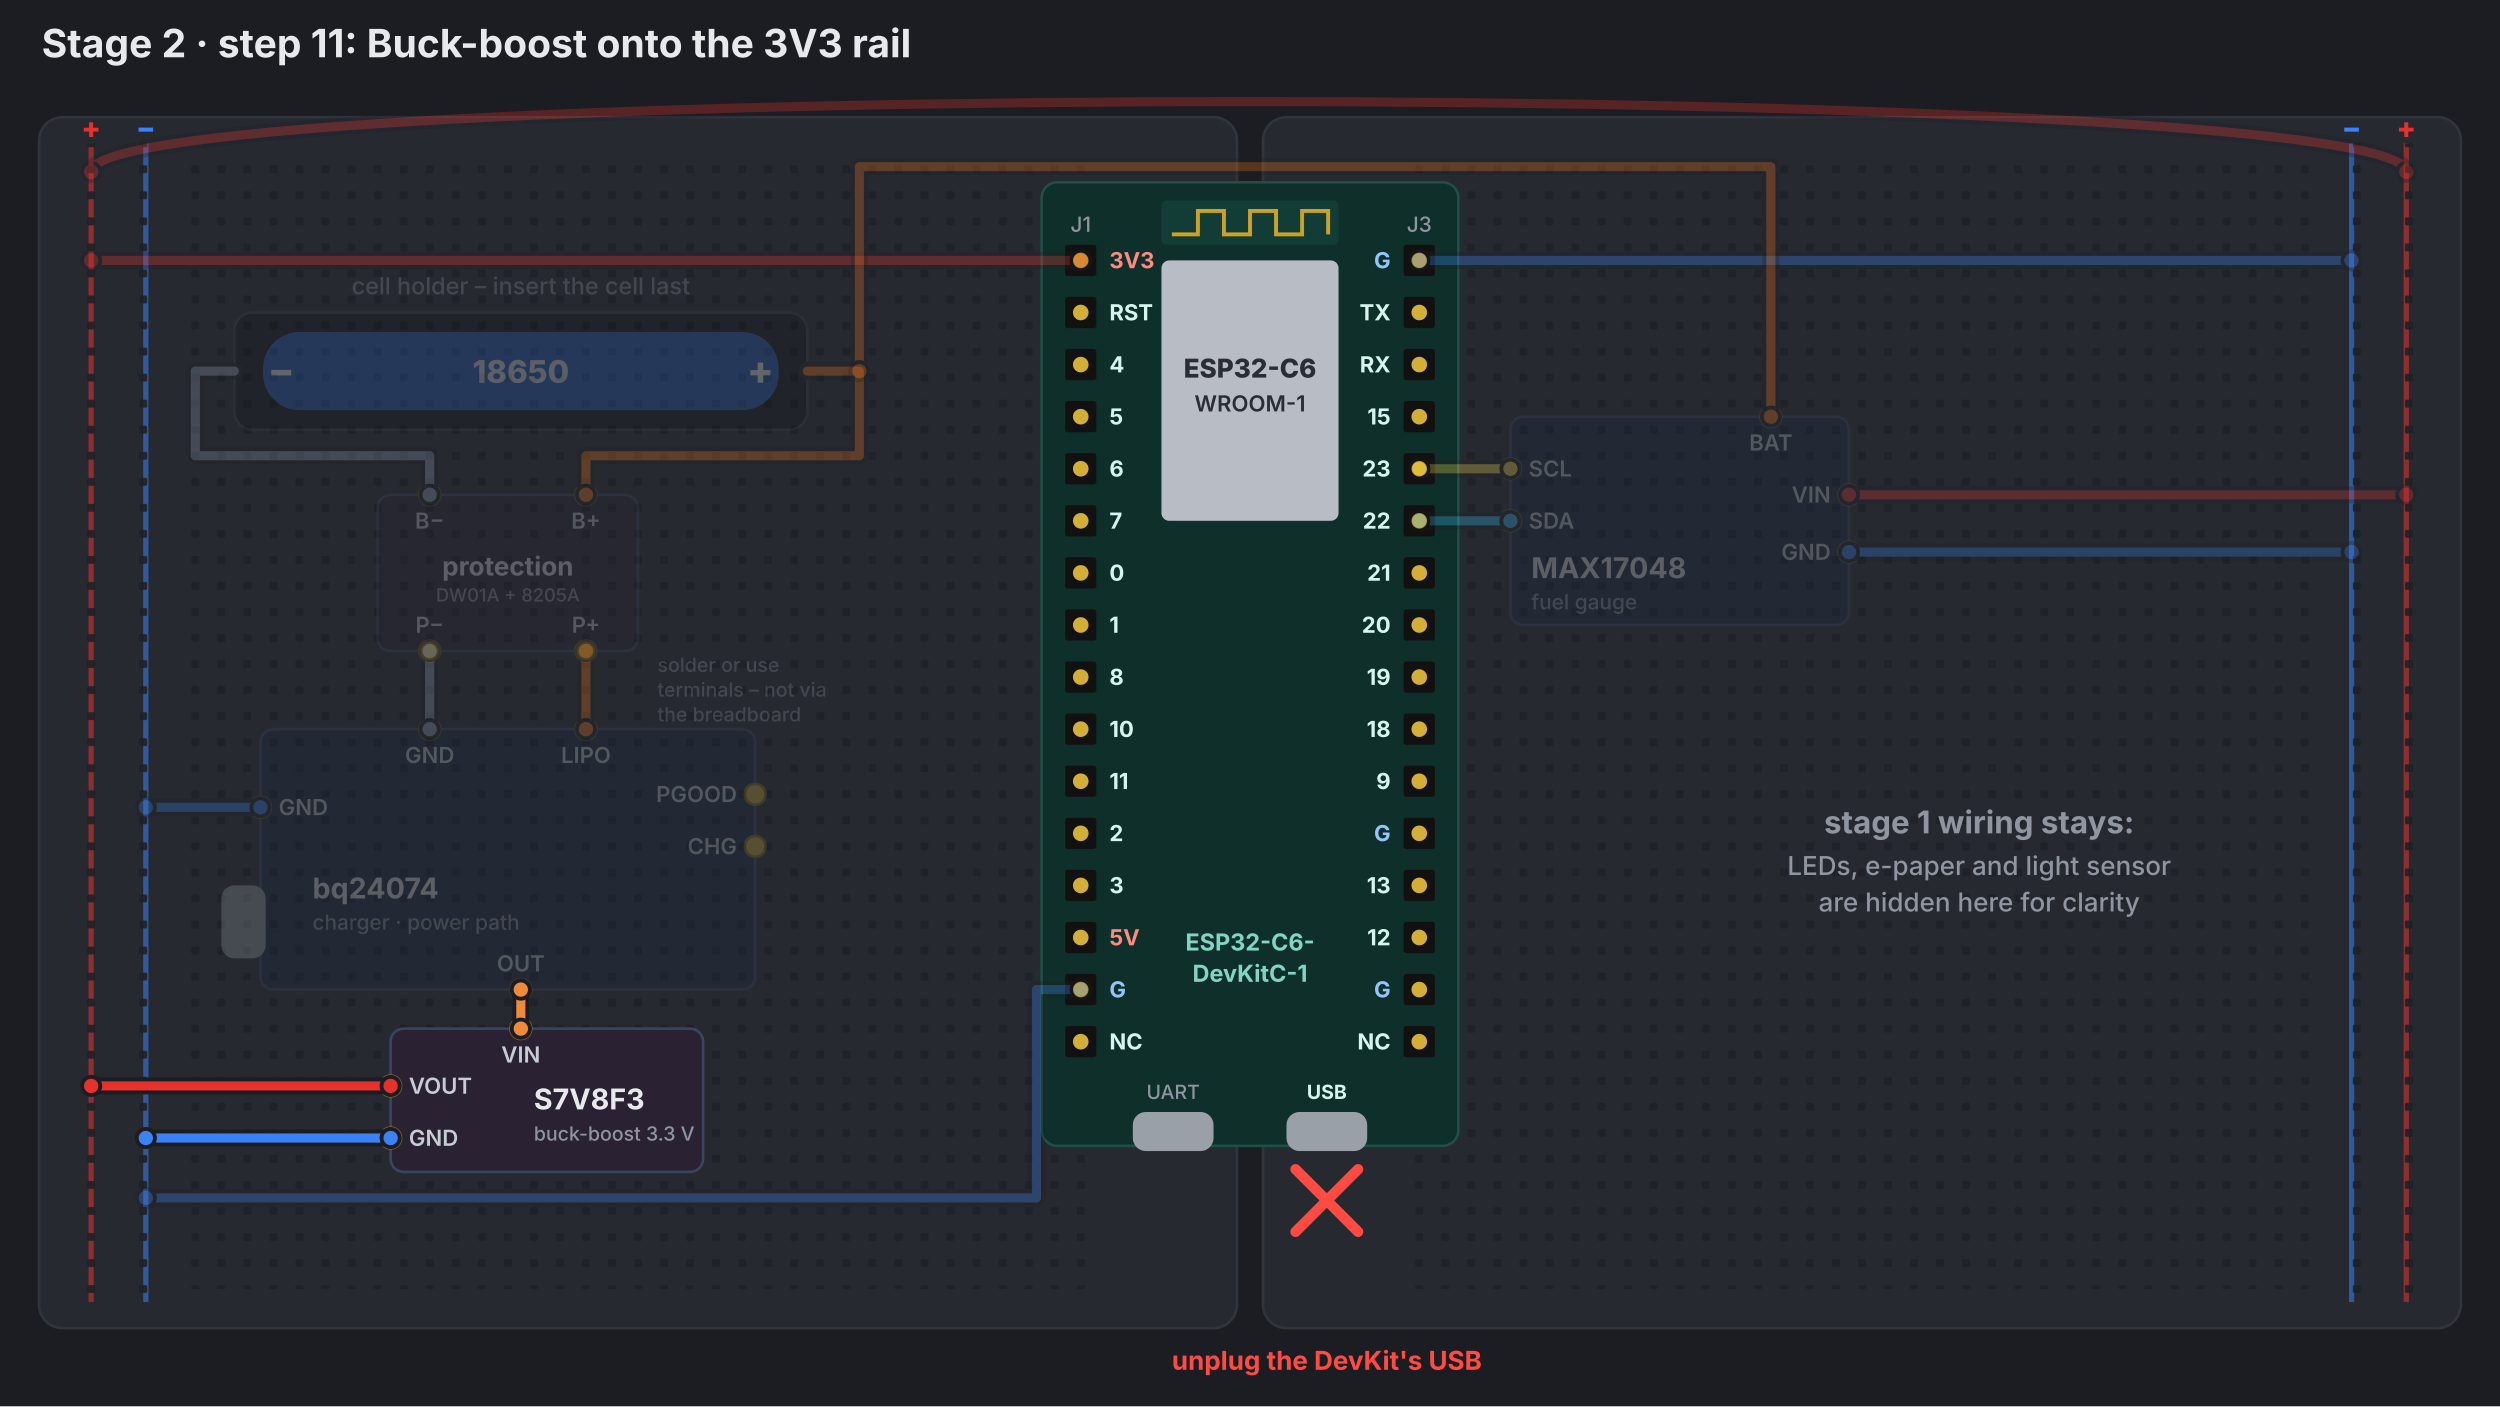
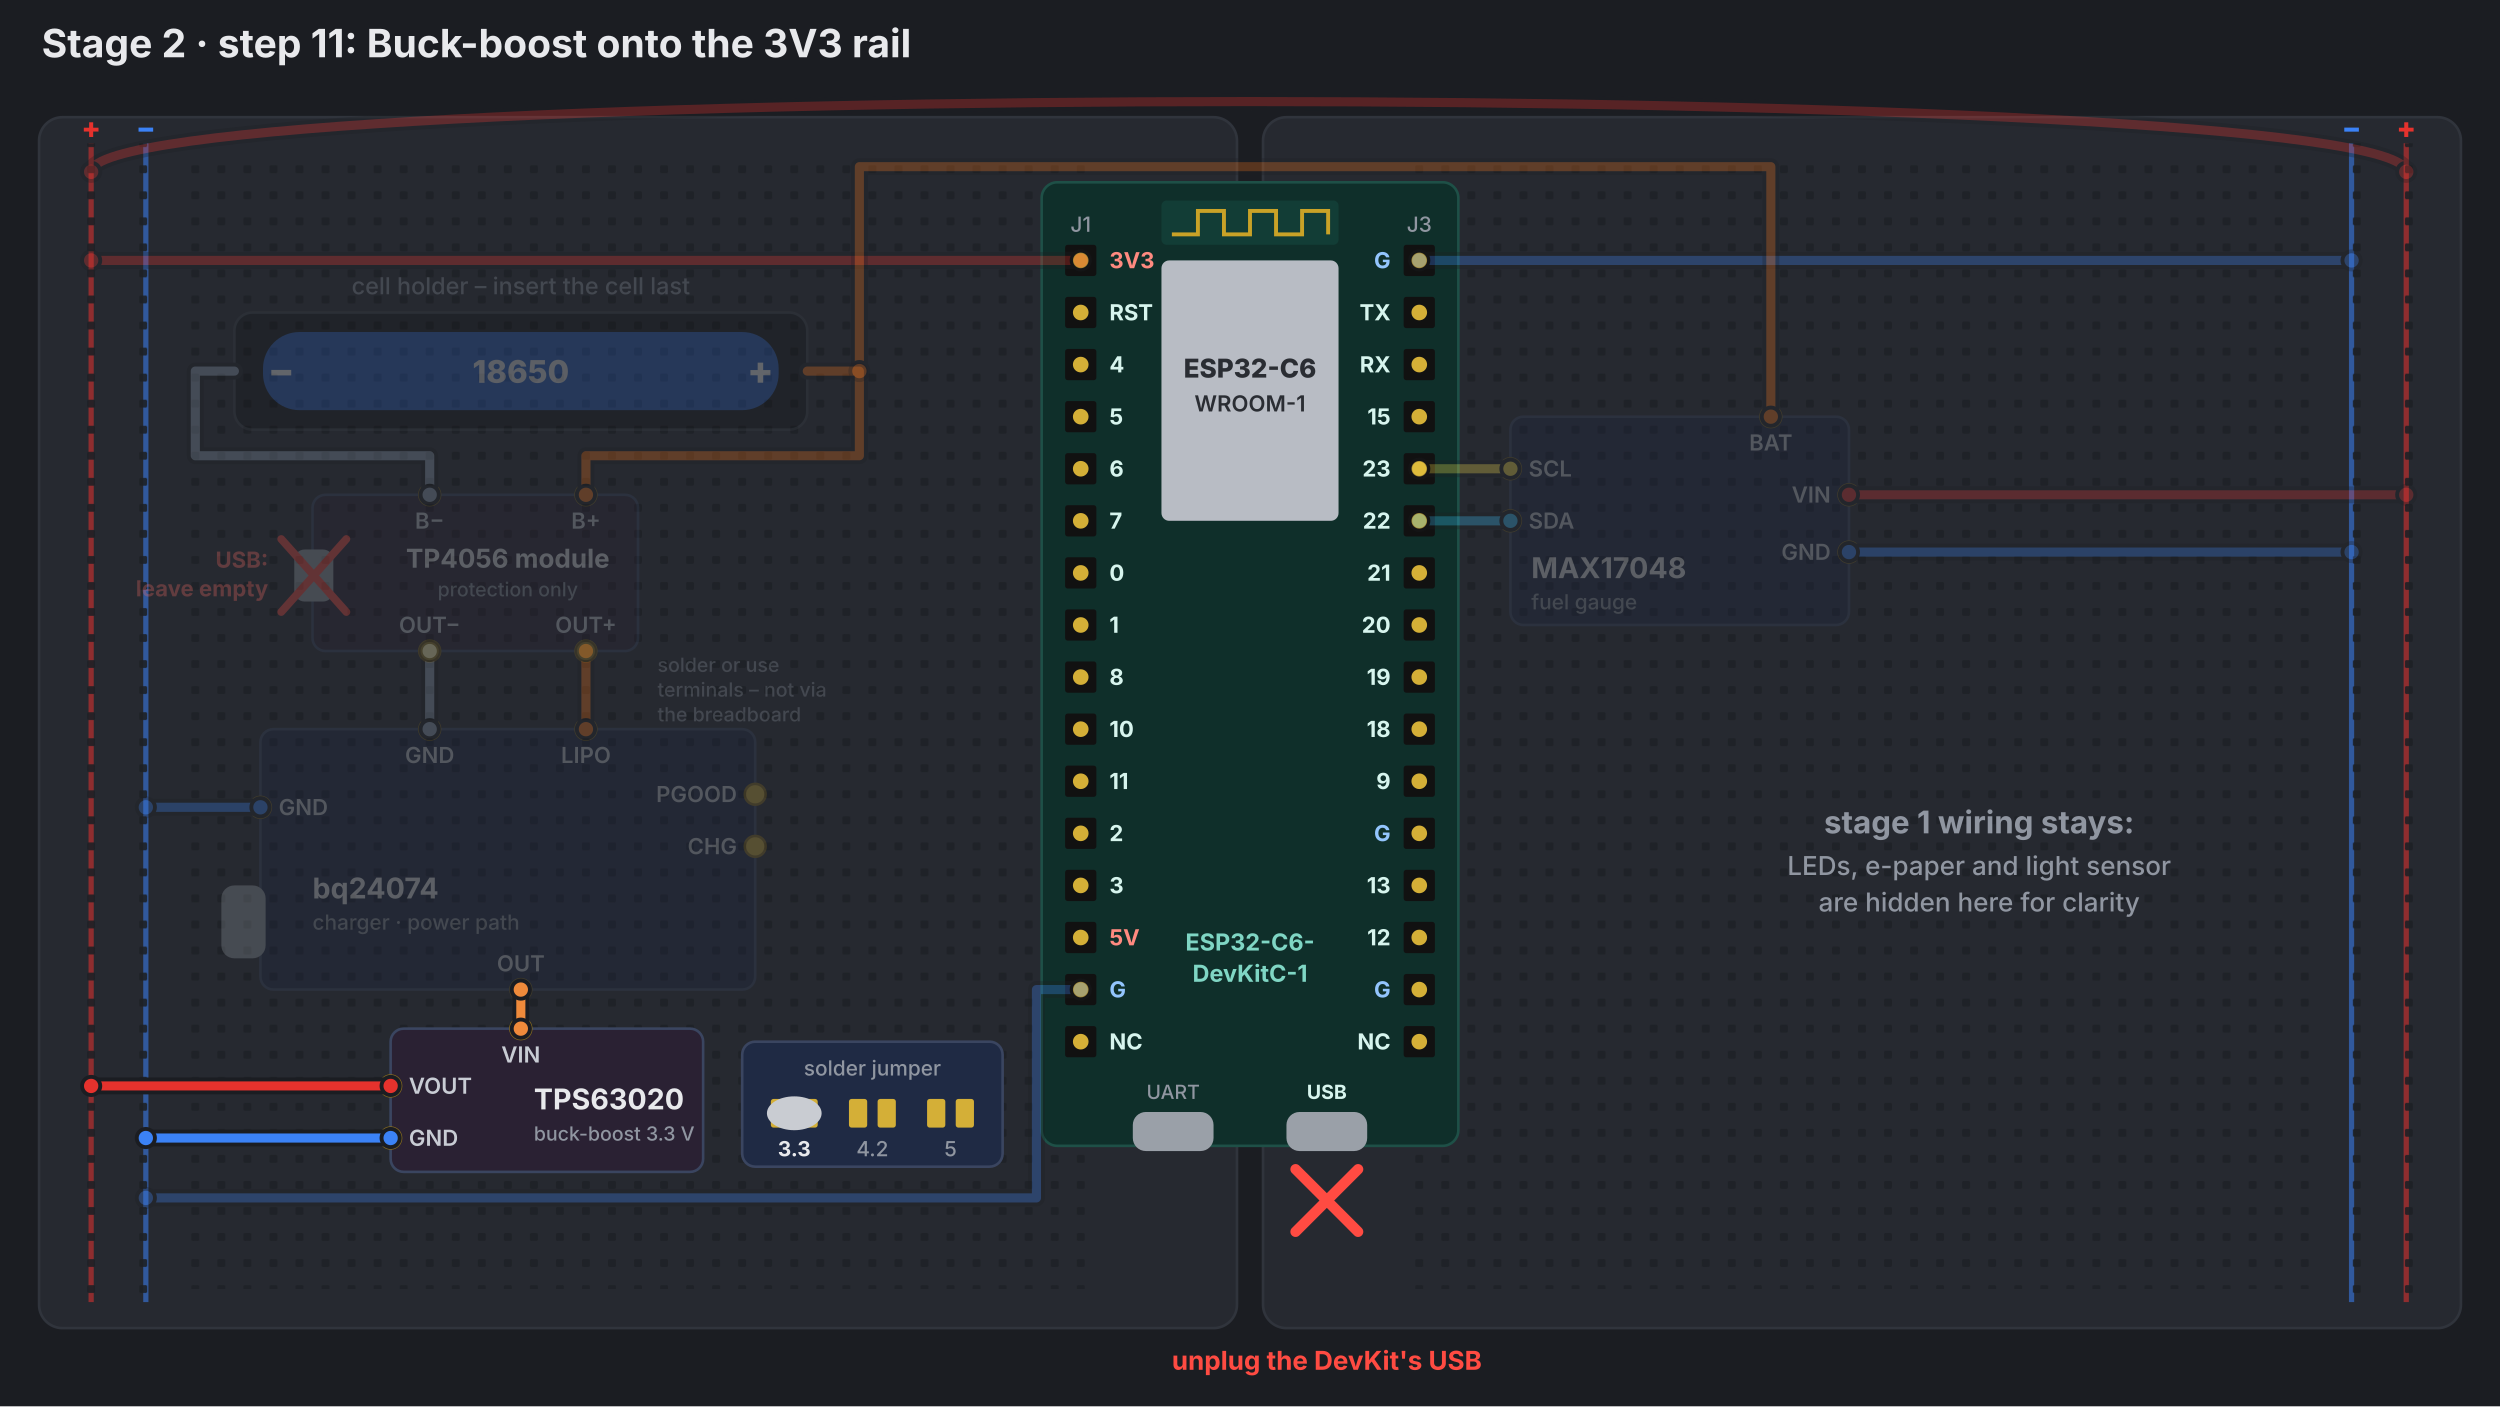
<svg xmlns="http://www.w3.org/2000/svg" viewBox="0 0 1920 1080" width="1920" height="1080" data-show="11">
  <style>
.step{transition:opacity .3s}
svg[data-show] .step{display:none}
svg[data-show] .step.done{display:inline;opacity:.28}
svg[data-show] .step.now{display:inline;opacity:1}
</style>
  <rect width="1920" height="1080" fill="#1b1d22" />
  <g id="base">
    <defs>
      <pattern id="holes" width="20" height="20" patternUnits="userSpaceOnUse">
        <rect x="7" y="7" width="6" height="6" rx="1" fill="#1d2025" />
      </pattern>
    </defs>
    <rect x="30" y="90" width="920" height="930" rx="18" fill="#262930" stroke="#30343c" stroke-width="2" />
    <rect x="140" y="120" width="700" height="870" fill="url(#holes)" opacity=".8" />
    <rect x="970" y="90" width="920" height="930" rx="18" fill="#262930" stroke="#30343c" stroke-width="2" />
    <rect x="1080" y="120" width="700" height="870" fill="url(#holes)" opacity=".8" />
    <path d="M70 110 V1000" stroke="#e5322d" stroke-width="4" opacity=".55" />
    <rect x="61" y="110" width="18" height="890" fill="url(#holes)" opacity=".9" />
    <text x="70" y="106" font-family="Inter, 'DejaVu Sans', 'Segoe UI', Arial, sans-serif" font-size="22" font-weight="800" fill="#e5322d" text-anchor="middle">+</text>
    <path d="M112 110 V1000" stroke="#3b82f6" stroke-width="4" opacity=".55" />
    <rect x="103" y="110" width="18" height="890" fill="url(#holes)" opacity=".9" />
    <text x="112" y="106" font-family="Inter, 'DejaVu Sans', 'Segoe UI', Arial, sans-serif" font-size="22" font-weight="800" fill="#3b82f6" text-anchor="middle">−</text>
    <path d="M1848 110 V1000" stroke="#e5322d" stroke-width="4" opacity=".55" />
    <rect x="1839" y="110" width="18" height="890" fill="url(#holes)" opacity=".9" />
    <text x="1848" y="106" font-family="Inter, 'DejaVu Sans', 'Segoe UI', Arial, sans-serif" font-size="22" font-weight="800" fill="#e5322d" text-anchor="middle">+</text>
    <path d="M1806 110 V1000" stroke="#3b82f6" stroke-width="4" opacity=".55" />
    <rect x="1797" y="110" width="18" height="890" fill="url(#holes)" opacity=".9" />
    <text x="1806" y="106" font-family="Inter, 'DejaVu Sans', 'Segoe UI', Arial, sans-serif" font-size="22" font-weight="800" fill="#3b82f6" text-anchor="middle">−</text>
    <rect x="800" y="140" width="320" height="740" rx="12" fill="#0f2f2a" stroke="#1e5047" stroke-width="2" />
    <rect x="892" y="154" width="136" height="34" rx="4" fill="#123d36" />
    <path d="M900 180 h20 v-18 h20 v18 h20 v-18 h20 v18 h20 v-18 h20 v18" fill="none" stroke="#c9a227" stroke-width="3" />
    <rect x="892" y="200" width="136" height="200" rx="6" fill="#b8bcc4" />
    <text x="960" y="290" font-family="Inter, 'DejaVu Sans', 'Segoe UI', Arial, sans-serif" font-size="20" font-weight="800" fill="#2a2d33" text-anchor="middle">ESP32-C6</text>
    <text x="960" y="316" font-family="Inter, 'DejaVu Sans', 'Segoe UI', Arial, sans-serif" font-size="17" font-weight="600" fill="#2a2d33" text-anchor="middle">WROOM-1</text>
    <text x="960" y="730" font-family="Inter, 'DejaVu Sans', 'Segoe UI', Arial, sans-serif" font-size="18" font-weight="700" fill="#7fd6c4" text-anchor="middle">ESP32-C6-</text>
    <text x="960" y="754" font-family="Inter, 'DejaVu Sans', 'Segoe UI', Arial, sans-serif" font-size="18" font-weight="700" fill="#7fd6c4" text-anchor="middle">DevKitC-1</text>
    <rect x="818" y="188" width="24" height="24" fill="#111" rx="2" />
    <circle cx="830" cy="200" r="6" fill="#d4af37" />
    <rect x="818" y="228" width="24" height="24" fill="#111" rx="2" />
    <circle cx="830" cy="240" r="6" fill="#d4af37" />
    <rect x="818" y="268" width="24" height="24" fill="#111" rx="2" />
    <circle cx="830" cy="280" r="6" fill="#d4af37" />
    <rect x="818" y="308" width="24" height="24" fill="#111" rx="2" />
    <circle cx="830" cy="320" r="6" fill="#d4af37" />
    <rect x="818" y="348" width="24" height="24" fill="#111" rx="2" />
    <circle cx="830" cy="360" r="6" fill="#d4af37" />
    <rect x="818" y="388" width="24" height="24" fill="#111" rx="2" />
    <circle cx="830" cy="400" r="6" fill="#d4af37" />
    <rect x="818" y="428" width="24" height="24" fill="#111" rx="2" />
    <circle cx="830" cy="440" r="6" fill="#d4af37" />
    <rect x="818" y="468" width="24" height="24" fill="#111" rx="2" />
    <circle cx="830" cy="480" r="6" fill="#d4af37" />
    <rect x="818" y="508" width="24" height="24" fill="#111" rx="2" />
    <circle cx="830" cy="520" r="6" fill="#d4af37" />
    <rect x="818" y="548" width="24" height="24" fill="#111" rx="2" />
    <circle cx="830" cy="560" r="6" fill="#d4af37" />
    <rect x="818" y="588" width="24" height="24" fill="#111" rx="2" />
    <circle cx="830" cy="600" r="6" fill="#d4af37" />
    <rect x="818" y="628" width="24" height="24" fill="#111" rx="2" />
    <circle cx="830" cy="640" r="6" fill="#d4af37" />
    <rect x="818" y="668" width="24" height="24" fill="#111" rx="2" />
    <circle cx="830" cy="680" r="6" fill="#d4af37" />
    <rect x="818" y="708" width="24" height="24" fill="#111" rx="2" />
    <circle cx="830" cy="720" r="6" fill="#d4af37" />
    <rect x="818" y="748" width="24" height="24" fill="#111" rx="2" />
    <circle cx="830" cy="760" r="6" fill="#d4af37" />
    <rect x="818" y="788" width="24" height="24" fill="#111" rx="2" />
    <circle cx="830" cy="800" r="6" fill="#d4af37" />
    <rect x="1078" y="188" width="24" height="24" fill="#111" rx="2" />
    <circle cx="1090" cy="200" r="6" fill="#d4af37" />
    <rect x="1078" y="228" width="24" height="24" fill="#111" rx="2" />
    <circle cx="1090" cy="240" r="6" fill="#d4af37" />
    <rect x="1078" y="268" width="24" height="24" fill="#111" rx="2" />
    <circle cx="1090" cy="280" r="6" fill="#d4af37" />
    <rect x="1078" y="308" width="24" height="24" fill="#111" rx="2" />
    <circle cx="1090" cy="320" r="6" fill="#d4af37" />
    <rect x="1078" y="348" width="24" height="24" fill="#111" rx="2" />
    <circle cx="1090" cy="360" r="6" fill="#d4af37" />
    <rect x="1078" y="388" width="24" height="24" fill="#111" rx="2" />
    <circle cx="1090" cy="400" r="6" fill="#d4af37" />
    <rect x="1078" y="428" width="24" height="24" fill="#111" rx="2" />
    <circle cx="1090" cy="440" r="6" fill="#d4af37" />
    <rect x="1078" y="468" width="24" height="24" fill="#111" rx="2" />
    <circle cx="1090" cy="480" r="6" fill="#d4af37" />
    <rect x="1078" y="508" width="24" height="24" fill="#111" rx="2" />
    <circle cx="1090" cy="520" r="6" fill="#d4af37" />
    <rect x="1078" y="548" width="24" height="24" fill="#111" rx="2" />
    <circle cx="1090" cy="560" r="6" fill="#d4af37" />
    <rect x="1078" y="588" width="24" height="24" fill="#111" rx="2" />
    <circle cx="1090" cy="600" r="6" fill="#d4af37" />
    <rect x="1078" y="628" width="24" height="24" fill="#111" rx="2" />
    <circle cx="1090" cy="640" r="6" fill="#d4af37" />
    <rect x="1078" y="668" width="24" height="24" fill="#111" rx="2" />
    <circle cx="1090" cy="680" r="6" fill="#d4af37" />
    <rect x="1078" y="708" width="24" height="24" fill="#111" rx="2" />
    <circle cx="1090" cy="720" r="6" fill="#d4af37" />
    <rect x="1078" y="748" width="24" height="24" fill="#111" rx="2" />
    <circle cx="1090" cy="760" r="6" fill="#d4af37" />
    <rect x="1078" y="788" width="24" height="24" fill="#111" rx="2" />
    <circle cx="1090" cy="800" r="6" fill="#d4af37" />
    <text x="830" y="178" font-family="Inter, 'DejaVu Sans', 'Segoe UI', Arial, sans-serif" font-size="16" font-weight="500" fill="#9096a1" text-anchor="middle">J1</text>
    <text x="1090" y="178" font-family="Inter, 'DejaVu Sans', 'Segoe UI', Arial, sans-serif" font-size="16" font-weight="500" fill="#9096a1" text-anchor="middle">J3</text>
    <rect x="870" y="854" width="62" height="30" rx="10" fill="#9aa0a8" />
    <text x="901" y="844" font-family="Inter, 'DejaVu Sans', 'Segoe UI', Arial, sans-serif" font-size="15" font-weight="500" fill="#9096a1" text-anchor="middle">UART</text>
    <rect x="988" y="854" width="62" height="30" rx="10" fill="#9aa0a8" />
    <text x="1019" y="844" font-family="Inter, 'DejaVu Sans', 'Segoe UI', Arial, sans-serif" font-size="15" font-weight="700" fill="#d7f5ee" text-anchor="middle">USB</text>
    <path d="M995 898 l48 48 M1043 898 l-48 48" stroke="#ff4b42" stroke-width="8" stroke-linecap="round" />
    <g opacity=".3">
      <g class="wire-g">
        <path class="halo" d="M830 200 L70 200" fill="none" stroke="#1b1d22" stroke-width="13" stroke-linecap="round" stroke-linejoin="round" pathLength="1" />
        <path class="wire" d="M830 200 L70 200" fill="none" stroke="#e5322d" stroke-width="7" stroke-linecap="round" stroke-linejoin="round" pathLength="1" />
        <circle class="dot" cx="830" cy="200" r="7" fill="#e5322d" stroke="#1b1d22" stroke-width="3" />
        <circle class="dot" cx="70" cy="200" r="7" fill="#e5322d" stroke="#1b1d22" stroke-width="3" />
      </g>
      <g class="wire-g">
        <path class="halo" d="M830 760 L796 760 L796 920 L112 920" fill="none" stroke="#1b1d22" stroke-width="13" stroke-linecap="round" stroke-linejoin="round" pathLength="1" />
        <path class="wire" d="M830 760 L796 760 L796 920 L112 920" fill="none" stroke="#3b82f6" stroke-width="7" stroke-linecap="round" stroke-linejoin="round" pathLength="1" />
        <circle class="dot" cx="830" cy="760" r="7" fill="#3b82f6" stroke="#1b1d22" stroke-width="3" />
        <circle class="dot" cx="112" cy="920" r="7" fill="#3b82f6" stroke="#1b1d22" stroke-width="3" />
      </g>
      <g class="wire-g">
        <path class="halo" d="M1090 200 L1806 200" fill="none" stroke="#1b1d22" stroke-width="13" stroke-linecap="round" stroke-linejoin="round" pathLength="1" />
        <path class="wire" d="M1090 200 L1806 200" fill="none" stroke="#3b82f6" stroke-width="7" stroke-linecap="round" stroke-linejoin="round" pathLength="1" />
        <circle class="dot" cx="1090" cy="200" r="7" fill="#3b82f6" stroke="#1b1d22" stroke-width="3" />
        <circle class="dot" cx="1806" cy="200" r="7" fill="#3b82f6" stroke="#1b1d22" stroke-width="3" />
      </g>
      <g class="wire-g">
        <path class="halo" d="M70 132 C 70 60, 1848 60, 1848 132" fill="none" stroke="#1b1d22" stroke-width="13" stroke-linecap="round" stroke-linejoin="round" pathLength="1" />
        <path class="wire" d="M70 132 C 70 60, 1848 60, 1848 132" fill="none" stroke="#e5322d" stroke-width="7" stroke-linecap="round" stroke-linejoin="round" pathLength="1" />
        <circle class="dot" cx="70" cy="132" r="7" fill="#e5322d" stroke="#1b1d22" stroke-width="3" />
        <circle class="dot" cx="1848" cy="132" r="7" fill="#e5322d" stroke="#1b1d22" stroke-width="3" />
      </g>
    </g>
    <text x="1520" y="640" font-family="Inter, 'DejaVu Sans', 'Segoe UI', Arial, sans-serif" font-size="24" font-weight="700" fill="#9096a1" text-anchor="middle">stage 1 wiring stays:</text>
    <text x="1520" y="672" font-family="Inter, 'DejaVu Sans', 'Segoe UI', Arial, sans-serif" font-size="20" font-weight="500" fill="#9096a1" text-anchor="middle">LEDs, e-paper and light sensor</text>
    <text x="1520" y="700" font-family="Inter, 'DejaVu Sans', 'Segoe UI', Arial, sans-serif" font-size="20" font-weight="500" fill="#9096a1" text-anchor="middle">are hidden here for clarity</text>
  </g>
  <g id="step-8" class="step done" data-step="8">
    <rect x="180" y="240" width="440" height="90" rx="14" fill="#111317" stroke="#3a3d45" stroke-width="2" />
    <rect x="202" y="255" width="396" height="60" rx="28" fill="#2d6cdf" opacity=".85" />
    <text x="400" y="294" font-family="Inter, 'DejaVu Sans', 'Segoe UI', Arial, sans-serif" font-size="24" font-weight="800" fill="#e8e9ec" text-anchor="middle">18650</text>
    <text x="584" y="295" font-family="Inter, 'DejaVu Sans', 'Segoe UI', Arial, sans-serif" font-size="30" font-weight="800" fill="#fff" text-anchor="middle">+</text>
    <text x="216" y="295" font-family="Inter, 'DejaVu Sans', 'Segoe UI', Arial, sans-serif" font-size="30" font-weight="800" fill="#fff" text-anchor="middle">−</text>
    <text x="400" y="226" font-family="Inter, 'DejaVu Sans', 'Segoe UI', Arial, sans-serif" font-size="18" font-weight="500" fill="#9096a1" text-anchor="middle">cell holder – insert the cell last</text>
-     <rect x="290" y="380" width="200" height="120" rx="10" fill="#2a2133" stroke="#3a4560" stroke-width="2" />
-     <text x="306" y="412" font-family="Inter, 'DejaVu Sans', 'Segoe UI', Arial, sans-serif" font-size="22" font-weight="700" fill="#e8e9ec" text-anchor="start" />
-     <text x="390" y="442" font-family="Inter, 'DejaVu Sans', 'Segoe UI', Arial, sans-serif" font-size="20" font-weight="700" fill="#e8e9ec" text-anchor="middle">protection</text>
-     <text x="390" y="462" font-family="Inter, 'DejaVu Sans', 'Segoe UI', Arial, sans-serif" font-size="14" font-weight="500" fill="#9096a1" text-anchor="middle">DW01A + 8205A</text>
+     <rect x="240" y="380" width="250" height="120" rx="10" fill="#2a2133" stroke="#3a4560" stroke-width="2" />
+     <text x="256" y="412" font-family="Inter, 'DejaVu Sans', 'Segoe UI', Arial, sans-serif" font-size="22" font-weight="700" fill="#e8e9ec" text-anchor="start" />
+     <text x="390" y="436" font-family="Inter, 'DejaVu Sans', 'Segoe UI', Arial, sans-serif" font-size="20" font-weight="700" fill="#e8e9ec" text-anchor="middle">TP4056 module</text>
+     <text x="390" y="458" font-family="Inter, 'DejaVu Sans', 'Segoe UI', Arial, sans-serif" font-size="15" font-weight="500" fill="#9096a1" text-anchor="middle">protection only</text>
    <circle cx="330" cy="380" r="8" fill="#d4af37" stroke="#8a6d1d" stroke-width="2" />
    <text x="330" y="406" font-family="Inter, 'DejaVu Sans', 'Segoe UI', Arial, sans-serif" font-size="17" font-weight="600" fill="#c8ccd4" text-anchor="middle">B−</text>
    <circle cx="450" cy="380" r="8" fill="#d4af37" stroke="#8a6d1d" stroke-width="2" />
    <text x="450" y="406" font-family="Inter, 'DejaVu Sans', 'Segoe UI', Arial, sans-serif" font-size="17" font-weight="600" fill="#c8ccd4" text-anchor="middle">B+</text>
    <circle cx="330" cy="500" r="8" fill="#d4af37" stroke="#8a6d1d" stroke-width="2" />
-     <text x="330" y="486" font-family="Inter, 'DejaVu Sans', 'Segoe UI', Arial, sans-serif" font-size="17" font-weight="600" fill="#c8ccd4" text-anchor="middle">P−</text>
+     <text x="330" y="486" font-family="Inter, 'DejaVu Sans', 'Segoe UI', Arial, sans-serif" font-size="17" font-weight="600" fill="#c8ccd4" text-anchor="middle">OUT−</text>
    <circle cx="450" cy="500" r="8" fill="#d4af37" stroke="#8a6d1d" stroke-width="2" />
-     <text x="450" y="486" font-family="Inter, 'DejaVu Sans', 'Segoe UI', Arial, sans-serif" font-size="17" font-weight="600" fill="#c8ccd4" text-anchor="middle">P+</text>
+     <text x="450" y="486" font-family="Inter, 'DejaVu Sans', 'Segoe UI', Arial, sans-serif" font-size="17" font-weight="600" fill="#c8ccd4" text-anchor="middle">OUT+</text>
+     <rect x="226" y="422" width="30" height="40" rx="8" fill="#9aa0a8" />
+     <path d="M216 414 l50 56 M266 414 l-50 56" stroke="#ff4b42" stroke-width="6" stroke-linecap="round" />
+     <text x="206" y="436" font-family="Inter, 'DejaVu Sans', 'Segoe UI', Arial, sans-serif" font-size="17" font-weight="700" fill="#ff6b63" text-anchor="end">USB:</text>
+     <text x="206" y="458" font-family="Inter, 'DejaVu Sans', 'Segoe UI', Arial, sans-serif" font-size="17" font-weight="700" fill="#ff6b63" text-anchor="end">leave empty</text>
    <g class="wire-g">
      <path class="halo" d="M620 285 L660 285 L660 350 L450 350 L450 380" fill="none" stroke="#1b1d22" stroke-width="13" stroke-linecap="round" stroke-linejoin="round" pathLength="1" />
      <path class="wire" d="M620 285 L660 285 L660 350 L450 350 L450 380" fill="none" stroke="#f97316" stroke-width="7" stroke-linecap="round" stroke-linejoin="round" pathLength="1" />
      <circle class="dot" cx="450" cy="380" r="7" fill="#f97316" stroke="#1b1d22" stroke-width="3" />
    </g>
    <g class="wire-g">
      <path class="halo" d="M180 285 L150 285 L150 350 L330 350 L330 380" fill="none" stroke="#1b1d22" stroke-width="13" stroke-linecap="round" stroke-linejoin="round" pathLength="1" />
      <path class="wire" d="M180 285 L150 285 L150 350 L330 350 L330 380" fill="none" stroke="#94a3b8" stroke-width="7" stroke-linecap="round" stroke-linejoin="round" pathLength="1" />
      <circle class="dot" cx="330" cy="380" r="7" fill="#94a3b8" stroke="#1b1d22" stroke-width="3" />
    </g>
  </g>
  <g id="step-9" class="step done" data-step="9">
    <rect x="200" y="560" width="380" height="200" rx="10" fill="#1d2440" stroke="#3a4560" stroke-width="2" />
    <text x="216" y="592" font-family="Inter, 'DejaVu Sans', 'Segoe UI', Arial, sans-serif" font-size="22" font-weight="700" fill="#e8e9ec" text-anchor="start" />
    <text x="240" y="690" font-family="Inter, 'DejaVu Sans', 'Segoe UI', Arial, sans-serif" font-size="22" font-weight="700" fill="#e8e9ec" text-anchor="start">bq24074</text>
    <text x="240" y="714" font-family="Inter, 'DejaVu Sans', 'Segoe UI', Arial, sans-serif" font-size="16" font-weight="500" fill="#9096a1" text-anchor="start">charger · power path</text>
    <circle cx="330" cy="560" r="8" fill="#d4af37" stroke="#8a6d1d" stroke-width="2" />
    <text x="330" y="586" font-family="Inter, 'DejaVu Sans', 'Segoe UI', Arial, sans-serif" font-size="17" font-weight="600" fill="#c8ccd4" text-anchor="middle">GND</text>
    <circle cx="450" cy="560" r="8" fill="#d4af37" stroke="#8a6d1d" stroke-width="2" />
    <text x="450" y="586" font-family="Inter, 'DejaVu Sans', 'Segoe UI', Arial, sans-serif" font-size="17" font-weight="600" fill="#c8ccd4" text-anchor="middle">LIPO</text>
    <circle cx="580" cy="610" r="8" fill="#d4af37" stroke="#8a6d1d" stroke-width="2" />
    <text x="566" y="616" font-family="Inter, 'DejaVu Sans', 'Segoe UI', Arial, sans-serif" font-size="17" font-weight="600" fill="#c8ccd4" text-anchor="end">PGOOD</text>
    <circle cx="580" cy="650" r="8" fill="#d4af37" stroke="#8a6d1d" stroke-width="2" />
    <text x="566" y="656" font-family="Inter, 'DejaVu Sans', 'Segoe UI', Arial, sans-serif" font-size="17" font-weight="600" fill="#c8ccd4" text-anchor="end">CHG</text>
    <circle cx="200" cy="620" r="8" fill="#d4af37" stroke="#8a6d1d" stroke-width="2" />
    <text x="214" y="626" font-family="Inter, 'DejaVu Sans', 'Segoe UI', Arial, sans-serif" font-size="17" font-weight="600" fill="#c8ccd4" text-anchor="start">GND</text>
    <circle cx="400" cy="760" r="8" fill="#d4af37" stroke="#8a6d1d" stroke-width="2" />
    <text x="400" y="746" font-family="Inter, 'DejaVu Sans', 'Segoe UI', Arial, sans-serif" font-size="17" font-weight="600" fill="#c8ccd4" text-anchor="middle">OUT</text>
    <rect x="170" y="680" width="34" height="56" rx="10" fill="#9aa0a8" />
    <g class="wire-g">
      <path class="halo" d="M450 500 L450 560" fill="none" stroke="#1b1d22" stroke-width="13" stroke-linecap="round" stroke-linejoin="round" pathLength="1" />
      <path class="wire" d="M450 500 L450 560" fill="none" stroke="#f97316" stroke-width="7" stroke-linecap="round" stroke-linejoin="round" pathLength="1" />
      <circle class="dot" cx="450" cy="500" r="7" fill="#f97316" stroke="#1b1d22" stroke-width="3" />
      <circle class="dot" cx="450" cy="560" r="7" fill="#f97316" stroke="#1b1d22" stroke-width="3" />
    </g>
    <g class="wire-g">
      <path class="halo" d="M330 500 L330 560" fill="none" stroke="#1b1d22" stroke-width="13" stroke-linecap="round" stroke-linejoin="round" pathLength="1" />
      <path class="wire" d="M330 500 L330 560" fill="none" stroke="#94a3b8" stroke-width="7" stroke-linecap="round" stroke-linejoin="round" pathLength="1" />
      <circle class="dot" cx="330" cy="500" r="7" fill="#94a3b8" stroke="#1b1d22" stroke-width="3" />
      <circle class="dot" cx="330" cy="560" r="7" fill="#94a3b8" stroke="#1b1d22" stroke-width="3" />
    </g>
    <g class="wire-g">
      <path class="halo" d="M200 620 L112 620" fill="none" stroke="#1b1d22" stroke-width="13" stroke-linecap="round" stroke-linejoin="round" pathLength="1" />
      <path class="wire" d="M200 620 L112 620" fill="none" stroke="#3b82f6" stroke-width="7" stroke-linecap="round" stroke-linejoin="round" pathLength="1" />
      <circle class="dot" cx="200" cy="620" r="7" fill="#3b82f6" stroke="#1b1d22" stroke-width="3" />
      <circle class="dot" cx="112" cy="620" r="7" fill="#3b82f6" stroke="#1b1d22" stroke-width="3" />
    </g>
    <text x="505" y="516" font-family="Inter, 'DejaVu Sans', 'Segoe UI', Arial, sans-serif" font-size="15" font-weight="500" fill="#9096a1" text-anchor="start">solder or use</text>
    <text x="505" y="535" font-family="Inter, 'DejaVu Sans', 'Segoe UI', Arial, sans-serif" font-size="15" font-weight="500" fill="#9096a1" text-anchor="start">terminals – not via</text>
    <text x="505" y="554" font-family="Inter, 'DejaVu Sans', 'Segoe UI', Arial, sans-serif" font-size="15" font-weight="500" fill="#9096a1" text-anchor="start">the breadboard</text>
  </g>
  <g id="step-10" class="step done" data-step="10">
    <rect x="1160" y="320" width="260" height="160" rx="10" fill="#1d2440" stroke="#3a4560" stroke-width="2" />
    <text x="1176" y="352" font-family="Inter, 'DejaVu Sans', 'Segoe UI', Arial, sans-serif" font-size="22" font-weight="700" fill="#e8e9ec" text-anchor="start" />
    <text x="1176" y="444" font-family="Inter, 'DejaVu Sans', 'Segoe UI', Arial, sans-serif" font-size="22" font-weight="700" fill="#e8e9ec" text-anchor="start">MAX17048</text>
    <text x="1176" y="468" font-family="Inter, 'DejaVu Sans', 'Segoe UI', Arial, sans-serif" font-size="16" font-weight="500" fill="#9096a1" text-anchor="start">fuel gauge</text>
    <circle cx="1160" cy="360" r="8" fill="#d4af37" stroke="#8a6d1d" stroke-width="2" />
    <text x="1174" y="366" font-family="Inter, 'DejaVu Sans', 'Segoe UI', Arial, sans-serif" font-size="17" font-weight="600" fill="#c8ccd4" text-anchor="start">SCL</text>
    <circle cx="1160" cy="400" r="8" fill="#d4af37" stroke="#8a6d1d" stroke-width="2" />
    <text x="1174" y="406" font-family="Inter, 'DejaVu Sans', 'Segoe UI', Arial, sans-serif" font-size="17" font-weight="600" fill="#c8ccd4" text-anchor="start">SDA</text>
    <circle cx="1360" cy="320" r="8" fill="#d4af37" stroke="#8a6d1d" stroke-width="2" />
    <text x="1360" y="346" font-family="Inter, 'DejaVu Sans', 'Segoe UI', Arial, sans-serif" font-size="17" font-weight="600" fill="#c8ccd4" text-anchor="middle">BAT</text>
    <circle cx="1420" cy="380" r="8" fill="#d4af37" stroke="#8a6d1d" stroke-width="2" />
    <text x="1406" y="386" font-family="Inter, 'DejaVu Sans', 'Segoe UI', Arial, sans-serif" font-size="17" font-weight="600" fill="#c8ccd4" text-anchor="end">VIN</text>
    <circle cx="1420" cy="424" r="8" fill="#d4af37" stroke="#8a6d1d" stroke-width="2" />
    <text x="1406" y="430" font-family="Inter, 'DejaVu Sans', 'Segoe UI', Arial, sans-serif" font-size="17" font-weight="600" fill="#c8ccd4" text-anchor="end">GND</text>
    <g class="wire-g">
      <path class="halo" d="M1090 360 L1160 360" fill="none" stroke="#1b1d22" stroke-width="13" stroke-linecap="round" stroke-linejoin="round" pathLength="1" />
      <path class="wire" d="M1090 360 L1160 360" fill="none" stroke="#fde047" stroke-width="7" stroke-linecap="round" stroke-linejoin="round" pathLength="1" />
      <circle class="dot" cx="1090" cy="360" r="7" fill="#fde047" stroke="#1b1d22" stroke-width="3" />
      <circle class="dot" cx="1160" cy="360" r="7" fill="#fde047" stroke="#1b1d22" stroke-width="3" />
    </g>
    <g class="wire-g">
      <path class="halo" d="M1090 400 L1160 400" fill="none" stroke="#1b1d22" stroke-width="13" stroke-linecap="round" stroke-linejoin="round" pathLength="1" />
      <path class="wire" d="M1090 400 L1160 400" fill="none" stroke="#38bdf8" stroke-width="7" stroke-linecap="round" stroke-linejoin="round" pathLength="1" />
      <circle class="dot" cx="1090" cy="400" r="7" fill="#38bdf8" stroke="#1b1d22" stroke-width="3" />
      <circle class="dot" cx="1160" cy="400" r="7" fill="#38bdf8" stroke="#1b1d22" stroke-width="3" />
    </g>
    <g class="wire-g">
      <path class="halo" d="M660 285 L660 128 L1360 128 L1360 320" fill="none" stroke="#1b1d22" stroke-width="13" stroke-linecap="round" stroke-linejoin="round" pathLength="1" />
      <path class="wire" d="M660 285 L660 128 L1360 128 L1360 320" fill="none" stroke="#f97316" stroke-width="7" stroke-linecap="round" stroke-linejoin="round" pathLength="1" />
      <circle class="dot" cx="660" cy="285" r="7" fill="#f97316" stroke="#1b1d22" stroke-width="3" />
      <circle class="dot" cx="1360" cy="320" r="7" fill="#f97316" stroke="#1b1d22" stroke-width="3" />
    </g>
    <g class="wire-g">
      <path class="halo" d="M1420 380 L1848 380" fill="none" stroke="#1b1d22" stroke-width="13" stroke-linecap="round" stroke-linejoin="round" pathLength="1" />
      <path class="wire" d="M1420 380 L1848 380" fill="none" stroke="#e5322d" stroke-width="7" stroke-linecap="round" stroke-linejoin="round" pathLength="1" />
      <circle class="dot" cx="1420" cy="380" r="7" fill="#e5322d" stroke="#1b1d22" stroke-width="3" />
      <circle class="dot" cx="1848" cy="380" r="7" fill="#e5322d" stroke="#1b1d22" stroke-width="3" />
    </g>
    <g class="wire-g">
      <path class="halo" d="M1420 424 L1806 424" fill="none" stroke="#1b1d22" stroke-width="13" stroke-linecap="round" stroke-linejoin="round" pathLength="1" />
      <path class="wire" d="M1420 424 L1806 424" fill="none" stroke="#3b82f6" stroke-width="7" stroke-linecap="round" stroke-linejoin="round" pathLength="1" />
      <circle class="dot" cx="1420" cy="424" r="7" fill="#3b82f6" stroke="#1b1d22" stroke-width="3" />
      <circle class="dot" cx="1806" cy="424" r="7" fill="#3b82f6" stroke="#1b1d22" stroke-width="3" />
    </g>
  </g>
  <g id="step-11" class="step now" data-step="11">
    <rect x="300" y="790" width="240" height="110" rx="10" fill="#2a2133" stroke="#3a4560" stroke-width="2" />
    <text x="316" y="822" font-family="Inter, 'DejaVu Sans', 'Segoe UI', Arial, sans-serif" font-size="22" font-weight="700" fill="#e8e9ec" text-anchor="start" />
-     <text x="410" y="852" font-family="Inter, 'DejaVu Sans', 'Segoe UI', Arial, sans-serif" font-size="22" font-weight="700" fill="#e8e9ec" text-anchor="start">S7V8F3</text>
+     <text x="410" y="852" font-family="Inter, 'DejaVu Sans', 'Segoe UI', Arial, sans-serif" font-size="22" font-weight="700" fill="#e8e9ec" text-anchor="start">TPS63020</text>
    <text x="410" y="876" font-family="Inter, 'DejaVu Sans', 'Segoe UI', Arial, sans-serif" font-size="15" font-weight="500" fill="#9096a1" text-anchor="start">buck-boost 3.3 V</text>
    <circle cx="400" cy="790" r="8" fill="#d4af37" stroke="#8a6d1d" stroke-width="2" />
    <text x="400" y="816" font-family="Inter, 'DejaVu Sans', 'Segoe UI', Arial, sans-serif" font-size="17" font-weight="600" fill="#c8ccd4" text-anchor="middle">VIN</text>
    <circle cx="300" cy="834" r="8" fill="#d4af37" stroke="#8a6d1d" stroke-width="2" />
    <text x="314" y="840" font-family="Inter, 'DejaVu Sans', 'Segoe UI', Arial, sans-serif" font-size="17" font-weight="600" fill="#c8ccd4" text-anchor="start">VOUT</text>
    <circle cx="300" cy="874" r="8" fill="#d4af37" stroke="#8a6d1d" stroke-width="2" />
    <text x="314" y="880" font-family="Inter, 'DejaVu Sans', 'Segoe UI', Arial, sans-serif" font-size="17" font-weight="600" fill="#c8ccd4" text-anchor="start">GND</text>
+     <rect x="570" y="800" width="200" height="96" rx="10" fill="#1f2a44" stroke="#3a4560" stroke-width="2" />
+     <text x="670" y="826" font-family="Inter, 'DejaVu Sans', 'Segoe UI', Arial, sans-serif" font-size="16" font-weight="500" fill="#9096a1" text-anchor="middle">solder jumper</text>
+     <rect x="592" y="844" width="14" height="22" rx="2" fill="#d4af37" />
+     <rect x="614" y="844" width="14" height="22" rx="2" fill="#d4af37" />
+     <ellipse cx="610" cy="855" rx="21" ry="13" fill="#c9ccd2" />
+     <text x="610" y="888" font-family="Inter, 'DejaVu Sans', 'Segoe UI', Arial, sans-serif" font-size="16" font-weight="700" fill="#e8e9ec" text-anchor="middle">3.3</text>
+     <rect x="652" y="844" width="14" height="22" rx="2" fill="#d4af37" />
+     <rect x="674" y="844" width="14" height="22" rx="2" fill="#d4af37" />
+     <text x="670" y="888" font-family="Inter, 'DejaVu Sans', 'Segoe UI', Arial, sans-serif" font-size="16" font-weight="500" fill="#9096a1" text-anchor="middle">4.2</text>
+     <rect x="712" y="844" width="14" height="22" rx="2" fill="#d4af37" />
+     <rect x="734" y="844" width="14" height="22" rx="2" fill="#d4af37" />
+     <text x="730" y="888" font-family="Inter, 'DejaVu Sans', 'Segoe UI', Arial, sans-serif" font-size="16" font-weight="500" fill="#9096a1" text-anchor="middle">5</text>
    <g class="wire-g">
      <path class="halo" d="M400 760 L400 790" fill="none" stroke="#1b1d22" stroke-width="13" stroke-linecap="round" stroke-linejoin="round" pathLength="1" />
      <path class="wire" d="M400 760 L400 790" fill="none" stroke="#ef8a3b" stroke-width="7" stroke-linecap="round" stroke-linejoin="round" pathLength="1" />
      <circle class="dot" cx="400" cy="760" r="7" fill="#ef8a3b" stroke="#1b1d22" stroke-width="3" />
      <circle class="dot" cx="400" cy="790" r="7" fill="#ef8a3b" stroke="#1b1d22" stroke-width="3" />
    </g>
    <g class="wire-g">
      <path class="halo" d="M300 834 L70 834" fill="none" stroke="#1b1d22" stroke-width="13" stroke-linecap="round" stroke-linejoin="round" pathLength="1" />
      <path class="wire" d="M300 834 L70 834" fill="none" stroke="#e5322d" stroke-width="7" stroke-linecap="round" stroke-linejoin="round" pathLength="1" />
      <circle class="dot" cx="300" cy="834" r="7" fill="#e5322d" stroke="#1b1d22" stroke-width="3" />
      <circle class="dot" cx="70" cy="834" r="7" fill="#e5322d" stroke="#1b1d22" stroke-width="3" />
    </g>
    <g class="wire-g">
      <path class="halo" d="M300 874 L112 874" fill="none" stroke="#1b1d22" stroke-width="13" stroke-linecap="round" stroke-linejoin="round" pathLength="1" />
      <path class="wire" d="M300 874 L112 874" fill="none" stroke="#3b82f6" stroke-width="7" stroke-linecap="round" stroke-linejoin="round" pathLength="1" />
      <circle class="dot" cx="300" cy="874" r="7" fill="#3b82f6" stroke="#1b1d22" stroke-width="3" />
      <circle class="dot" cx="112" cy="874" r="7" fill="#3b82f6" stroke="#1b1d22" stroke-width="3" />
    </g>
    <text x="1019" y="1052" font-family="Inter, 'DejaVu Sans', 'Segoe UI', Arial, sans-serif" font-size="20" font-weight="700" fill="#ff4b42" text-anchor="middle">unplug the DevKit's USB</text>
  </g>
  <g id="step-12" class="step" data-step="12">
    <g class="wire-g">
      <path class="halo" d="M580 650 L740 650 L740 400 L830 400" fill="none" stroke="#1b1d22" stroke-width="13" stroke-linecap="round" stroke-linejoin="round" pathLength="1" />
      <path class="wire" d="M580 650 L740 650 L740 400 L830 400" fill="none" stroke="#e879f9" stroke-width="7" stroke-linecap="round" stroke-linejoin="round" pathLength="1" />
      <circle class="dot" cx="580" cy="650" r="7" fill="#e879f9" stroke="#1b1d22" stroke-width="3" />
      <circle class="dot" cx="830" cy="400" r="7" fill="#e879f9" stroke="#1b1d22" stroke-width="3" />
    </g>
    <g class="wire-g">
      <path class="halo" d="M580 610 L700 610 L700 150 L1130 150 L1130 280 L1090 280" fill="none" stroke="#1b1d22" stroke-width="13" stroke-linecap="round" stroke-linejoin="round" pathLength="1" />
      <path class="wire" d="M580 610 L700 610 L700 150 L1130 150 L1130 280 L1090 280" fill="none" stroke="#5eead4" stroke-width="7" stroke-linecap="round" stroke-linejoin="round" pathLength="1" />
      <circle class="dot" cx="580" cy="610" r="7" fill="#5eead4" stroke="#1b1d22" stroke-width="3" />
      <circle class="dot" cx="1090" cy="280" r="7" fill="#5eead4" stroke="#1b1d22" stroke-width="3" />
    </g>
    <text x="730" y="684" font-family="Inter, 'DejaVu Sans', 'Segoe UI', Arial, sans-serif" font-size="18" font-weight="700" fill="#e879f9" text-anchor="end">CHG → GPIO 7</text>
    <text x="1142" y="240" font-family="Inter, 'DejaVu Sans', 'Segoe UI', Arial, sans-serif" font-size="18" font-weight="700" fill="#5eead4" text-anchor="start">PGOOD → GPIO 17</text>
  </g>
  <g id="step-13" class="step" data-step="13">
    <g class="wire-g">
      <path class="halo" d="M170 708 L0 708" fill="none" stroke="#1b1d22" stroke-width="22" stroke-linecap="round" stroke-linejoin="round" pathLength="1" />
      <path class="wire" d="M170 708 L0 708" fill="none" stroke="#d1d5db" stroke-width="16" stroke-linecap="round" stroke-linejoin="round" pathLength="1" />
    </g>
    <text x="24" y="750" font-family="Inter, 'DejaVu Sans', 'Segoe UI', Arial, sans-serif" font-size="20" font-weight="700" fill="#e8e9ec" text-anchor="start">USB-C 5 V</text>
  </g>
  <g id="pin-labels">
    <text x="852" y="206" font-family="Inter, 'DejaVu Sans', 'Segoe UI', Arial, sans-serif" font-size="17" font-weight="700" fill="#ff8a80" text-anchor="start" stroke="#0f2f2a" stroke-width="5" paint-order="stroke">3V3</text>
    <text x="852" y="246" font-family="Inter, 'DejaVu Sans', 'Segoe UI', Arial, sans-serif" font-size="17" font-weight="700" fill="#d7f5ee" text-anchor="start" stroke="#0f2f2a" stroke-width="5" paint-order="stroke">RST</text>
    <text x="852" y="286" font-family="Inter, 'DejaVu Sans', 'Segoe UI', Arial, sans-serif" font-size="17" font-weight="700" fill="#d7f5ee" text-anchor="start" stroke="#0f2f2a" stroke-width="5" paint-order="stroke">4</text>
    <text x="852" y="326" font-family="Inter, 'DejaVu Sans', 'Segoe UI', Arial, sans-serif" font-size="17" font-weight="700" fill="#d7f5ee" text-anchor="start" stroke="#0f2f2a" stroke-width="5" paint-order="stroke">5</text>
    <text x="852" y="366" font-family="Inter, 'DejaVu Sans', 'Segoe UI', Arial, sans-serif" font-size="17" font-weight="700" fill="#d7f5ee" text-anchor="start" stroke="#0f2f2a" stroke-width="5" paint-order="stroke">6</text>
    <text x="852" y="406" font-family="Inter, 'DejaVu Sans', 'Segoe UI', Arial, sans-serif" font-size="17" font-weight="700" fill="#d7f5ee" text-anchor="start" stroke="#0f2f2a" stroke-width="5" paint-order="stroke">7</text>
    <text x="852" y="446" font-family="Inter, 'DejaVu Sans', 'Segoe UI', Arial, sans-serif" font-size="17" font-weight="700" fill="#d7f5ee" text-anchor="start" stroke="#0f2f2a" stroke-width="5" paint-order="stroke">0</text>
    <text x="852" y="486" font-family="Inter, 'DejaVu Sans', 'Segoe UI', Arial, sans-serif" font-size="17" font-weight="700" fill="#d7f5ee" text-anchor="start" stroke="#0f2f2a" stroke-width="5" paint-order="stroke">1</text>
    <text x="852" y="526" font-family="Inter, 'DejaVu Sans', 'Segoe UI', Arial, sans-serif" font-size="17" font-weight="700" fill="#d7f5ee" text-anchor="start" stroke="#0f2f2a" stroke-width="5" paint-order="stroke">8</text>
    <text x="852" y="566" font-family="Inter, 'DejaVu Sans', 'Segoe UI', Arial, sans-serif" font-size="17" font-weight="700" fill="#d7f5ee" text-anchor="start" stroke="#0f2f2a" stroke-width="5" paint-order="stroke">10</text>
    <text x="852" y="606" font-family="Inter, 'DejaVu Sans', 'Segoe UI', Arial, sans-serif" font-size="17" font-weight="700" fill="#d7f5ee" text-anchor="start" stroke="#0f2f2a" stroke-width="5" paint-order="stroke">11</text>
    <text x="852" y="646" font-family="Inter, 'DejaVu Sans', 'Segoe UI', Arial, sans-serif" font-size="17" font-weight="700" fill="#d7f5ee" text-anchor="start" stroke="#0f2f2a" stroke-width="5" paint-order="stroke">2</text>
    <text x="852" y="686" font-family="Inter, 'DejaVu Sans', 'Segoe UI', Arial, sans-serif" font-size="17" font-weight="700" fill="#d7f5ee" text-anchor="start" stroke="#0f2f2a" stroke-width="5" paint-order="stroke">3</text>
    <text x="852" y="726" font-family="Inter, 'DejaVu Sans', 'Segoe UI', Arial, sans-serif" font-size="17" font-weight="700" fill="#ff8a80" text-anchor="start" stroke="#0f2f2a" stroke-width="5" paint-order="stroke">5V</text>
    <text x="852" y="766" font-family="Inter, 'DejaVu Sans', 'Segoe UI', Arial, sans-serif" font-size="17" font-weight="700" fill="#93c5fd" text-anchor="start" stroke="#0f2f2a" stroke-width="5" paint-order="stroke">G</text>
    <text x="852" y="806" font-family="Inter, 'DejaVu Sans', 'Segoe UI', Arial, sans-serif" font-size="17" font-weight="700" fill="#d7f5ee" text-anchor="start" stroke="#0f2f2a" stroke-width="5" paint-order="stroke">NC</text>
    <text x="1068" y="206" font-family="Inter, 'DejaVu Sans', 'Segoe UI', Arial, sans-serif" font-size="17" font-weight="700" fill="#93c5fd" text-anchor="end" stroke="#0f2f2a" stroke-width="5" paint-order="stroke">G</text>
    <text x="1068" y="246" font-family="Inter, 'DejaVu Sans', 'Segoe UI', Arial, sans-serif" font-size="17" font-weight="700" fill="#d7f5ee" text-anchor="end" stroke="#0f2f2a" stroke-width="5" paint-order="stroke">TX</text>
    <text x="1068" y="286" font-family="Inter, 'DejaVu Sans', 'Segoe UI', Arial, sans-serif" font-size="17" font-weight="700" fill="#d7f5ee" text-anchor="end" stroke="#0f2f2a" stroke-width="5" paint-order="stroke">RX</text>
    <text x="1068" y="326" font-family="Inter, 'DejaVu Sans', 'Segoe UI', Arial, sans-serif" font-size="17" font-weight="700" fill="#d7f5ee" text-anchor="end" stroke="#0f2f2a" stroke-width="5" paint-order="stroke">15</text>
    <text x="1068" y="366" font-family="Inter, 'DejaVu Sans', 'Segoe UI', Arial, sans-serif" font-size="17" font-weight="700" fill="#d7f5ee" text-anchor="end" stroke="#0f2f2a" stroke-width="5" paint-order="stroke">23</text>
    <text x="1068" y="406" font-family="Inter, 'DejaVu Sans', 'Segoe UI', Arial, sans-serif" font-size="17" font-weight="700" fill="#d7f5ee" text-anchor="end" stroke="#0f2f2a" stroke-width="5" paint-order="stroke">22</text>
    <text x="1068" y="446" font-family="Inter, 'DejaVu Sans', 'Segoe UI', Arial, sans-serif" font-size="17" font-weight="700" fill="#d7f5ee" text-anchor="end" stroke="#0f2f2a" stroke-width="5" paint-order="stroke">21</text>
    <text x="1068" y="486" font-family="Inter, 'DejaVu Sans', 'Segoe UI', Arial, sans-serif" font-size="17" font-weight="700" fill="#d7f5ee" text-anchor="end" stroke="#0f2f2a" stroke-width="5" paint-order="stroke">20</text>
    <text x="1068" y="526" font-family="Inter, 'DejaVu Sans', 'Segoe UI', Arial, sans-serif" font-size="17" font-weight="700" fill="#d7f5ee" text-anchor="end" stroke="#0f2f2a" stroke-width="5" paint-order="stroke">19</text>
    <text x="1068" y="566" font-family="Inter, 'DejaVu Sans', 'Segoe UI', Arial, sans-serif" font-size="17" font-weight="700" fill="#d7f5ee" text-anchor="end" stroke="#0f2f2a" stroke-width="5" paint-order="stroke">18</text>
    <text x="1068" y="606" font-family="Inter, 'DejaVu Sans', 'Segoe UI', Arial, sans-serif" font-size="17" font-weight="700" fill="#d7f5ee" text-anchor="end" stroke="#0f2f2a" stroke-width="5" paint-order="stroke">9</text>
    <text x="1068" y="646" font-family="Inter, 'DejaVu Sans', 'Segoe UI', Arial, sans-serif" font-size="17" font-weight="700" fill="#93c5fd" text-anchor="end" stroke="#0f2f2a" stroke-width="5" paint-order="stroke">G</text>
    <text x="1068" y="686" font-family="Inter, 'DejaVu Sans', 'Segoe UI', Arial, sans-serif" font-size="17" font-weight="700" fill="#d7f5ee" text-anchor="end" stroke="#0f2f2a" stroke-width="5" paint-order="stroke">13</text>
    <text x="1068" y="726" font-family="Inter, 'DejaVu Sans', 'Segoe UI', Arial, sans-serif" font-size="17" font-weight="700" fill="#d7f5ee" text-anchor="end" stroke="#0f2f2a" stroke-width="5" paint-order="stroke">12</text>
    <text x="1068" y="766" font-family="Inter, 'DejaVu Sans', 'Segoe UI', Arial, sans-serif" font-size="17" font-weight="700" fill="#93c5fd" text-anchor="end" stroke="#0f2f2a" stroke-width="5" paint-order="stroke">G</text>
    <text x="1068" y="806" font-family="Inter, 'DejaVu Sans', 'Segoe UI', Arial, sans-serif" font-size="17" font-weight="700" fill="#d7f5ee" text-anchor="end" stroke="#0f2f2a" stroke-width="5" paint-order="stroke">NC</text>
  </g>
  <rect x="0" y="0" width="1920" height="64" fill="#1b1d22" opacity=".92" />
  <text x="32" y="44" font-family="Inter, 'DejaVu Sans', 'Segoe UI', Arial, sans-serif" font-size="30" font-weight="700" fill="#e8e9ec" text-anchor="start">Stage 2 · step 11: Buck-boost onto the 3V3 rail</text>
</svg>
